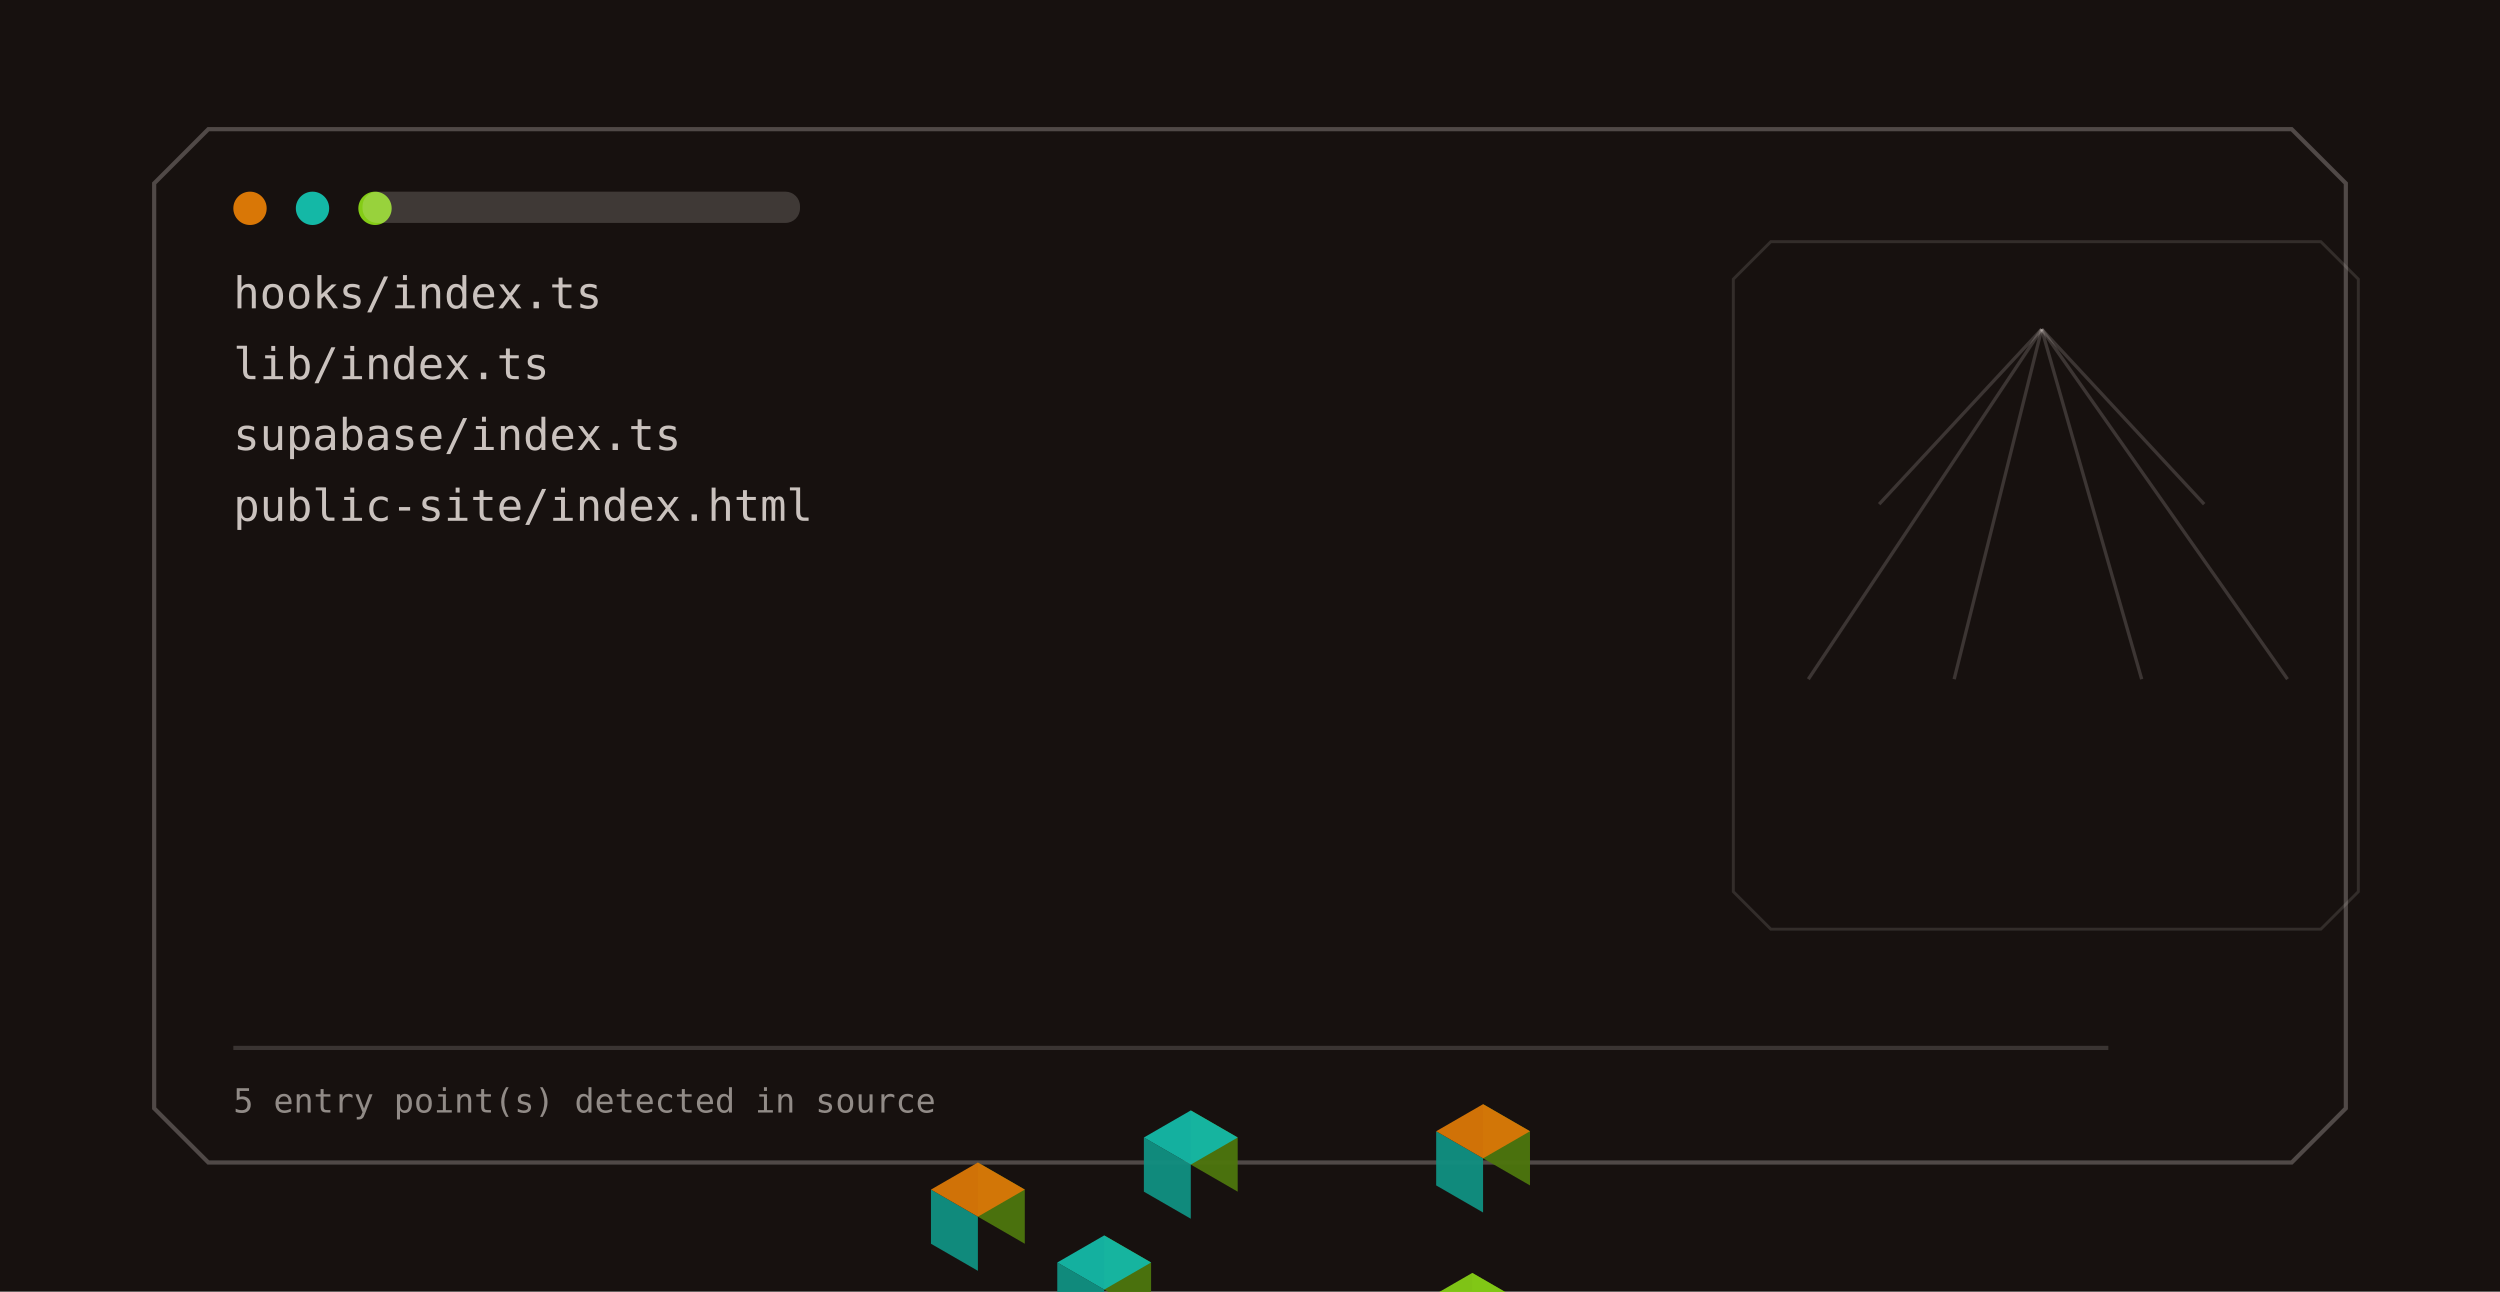
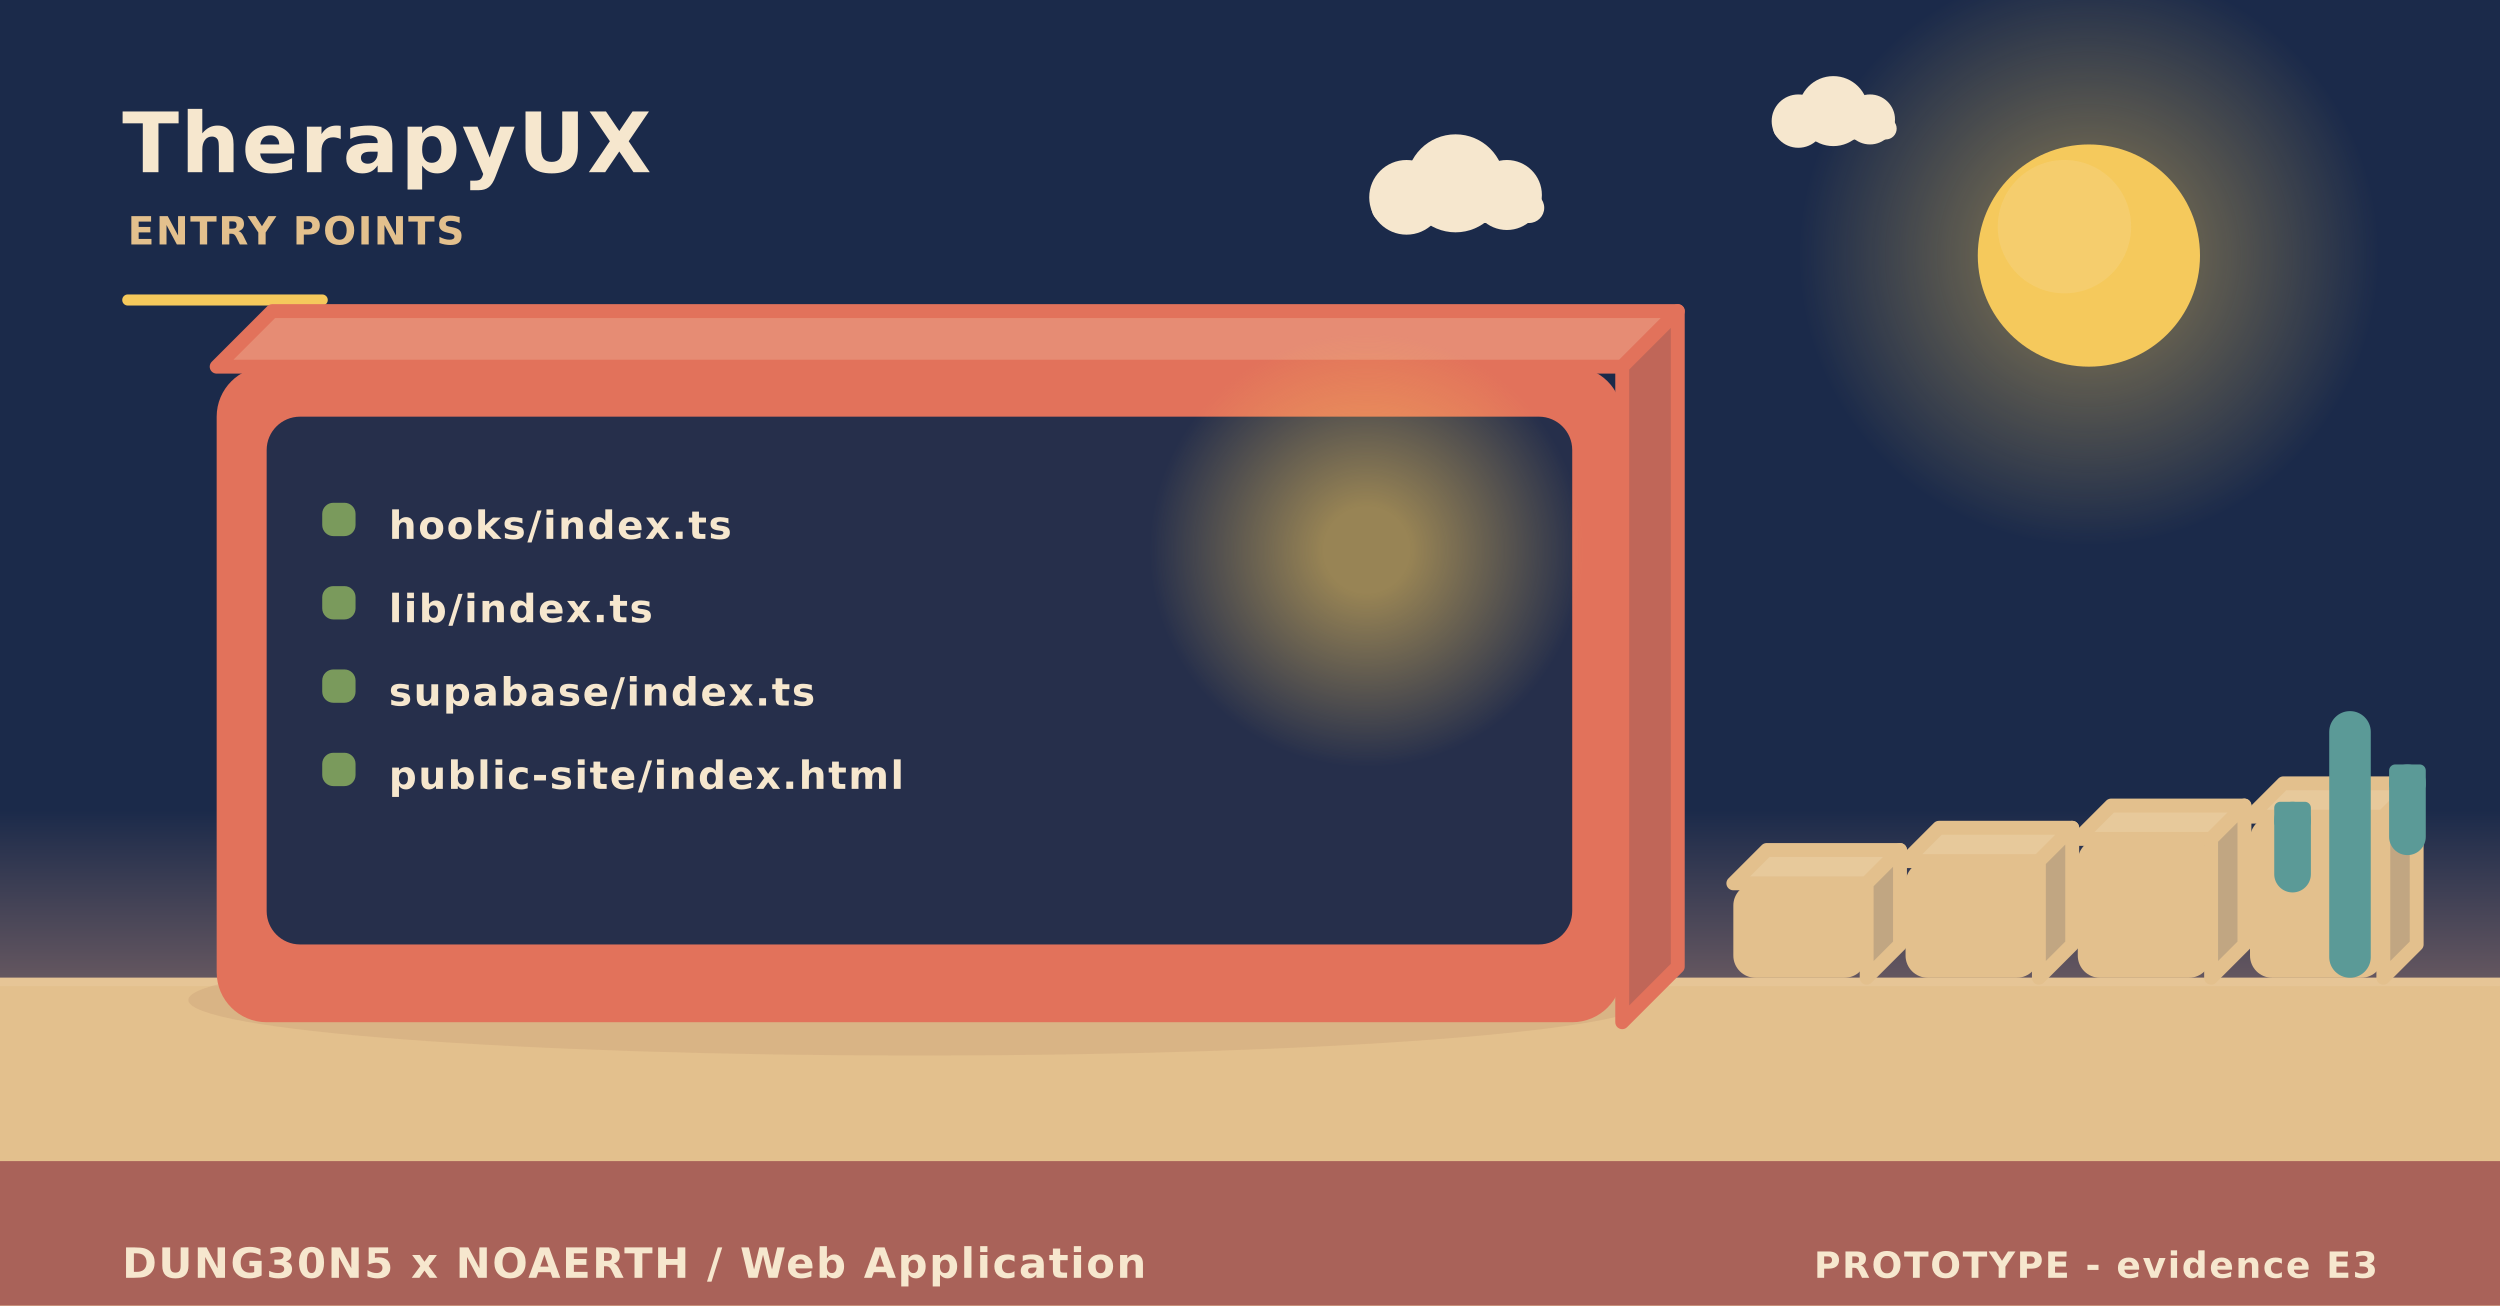
- <svg xmlns="http://www.w3.org/2000/svg" viewBox="0 0 1200 620" width="1200" height="620" role="img" aria-label="TherapyUX command surface">
-   <rect width="1200" height="620" fill="#17110f" />
-   <defs>
-     <linearGradient id="gt" x1="0" y1="0" x2="1" y2="1">
-       <stop offset="0%" stop-color="#d97706" />
-       <stop offset="100%" stop-color="#14b8a6" />
-     </linearGradient>
-   </defs>
-   <path d="M100.00,62.00 H1100.00 L1126.00,88.00 V532.00 L1100.00,558.00 H100.00 L74.00,532.00 V88.00 Z" fill="none" stroke="rgba(246,239,233,0.300)" stroke-width="2.00" opacity="0.85" />
-   <circle cx="120.00" cy="100.00" r="8.00" fill="#d97706" opacity="1.00" />
-   <circle cx="150.00" cy="100.00" r="8.00" fill="#14b8a6" opacity="1.00" />
-   <circle cx="180.00" cy="100.00" r="8.00" fill="#84cc16" opacity="1.00" />
-   <rect x="174.00" y="92.00" width="210.00" height="15.00" rx="7.00" fill="rgba(246,239,233,0.180)" opacity="1.00" />
-   <text x="112" y="148" font-family="ui-monospace,SFMono-Regular,Menlo,monospace" font-size="21" fill="rgba(246,239,233,0.800)">hooks/index.ts</text>
-   <text x="112" y="182" font-family="ui-monospace,SFMono-Regular,Menlo,monospace" font-size="21" fill="rgba(246,239,233,0.800)">lib/index.ts</text>
-   <text x="112" y="216" font-family="ui-monospace,SFMono-Regular,Menlo,monospace" font-size="21" fill="rgba(246,239,233,0.800)">supabase/index.ts</text>
-   <text x="112" y="250" font-family="ui-monospace,SFMono-Regular,Menlo,monospace" font-size="21" fill="rgba(246,239,233,0.800)">public-site/index.html</text>
-   <path d="M850.00,116.00 H1114.00 L1132.00,134.00 V428.00 L1114.00,446.00 H850.00 L832.00,428.00 V134.00 Z" fill="none" stroke="rgba(246,239,233,0.180)" stroke-width="1.40" opacity="0.70" />
-   <line x1="980.00" y1="158.00" x2="902.00" y2="242.00" stroke="rgba(246,239,233,0.300)" stroke-width="1.60" opacity="0.55" />
-   <line x1="980.00" y1="158.00" x2="1058.00" y2="242.00" stroke="rgba(246,239,233,0.300)" stroke-width="1.60" opacity="0.55" />
-   <line x1="980.00" y1="158.00" x2="868.00" y2="326.00" stroke="rgba(246,239,233,0.300)" stroke-width="1.60" opacity="0.55" />
-   <line x1="980.00" y1="158.00" x2="938.00" y2="326.00" stroke="rgba(246,239,233,0.300)" stroke-width="1.60" opacity="0.55" />
-   <line x1="980.00" y1="158.00" x2="1028.00" y2="326.00" stroke="rgba(246,239,233,0.300)" stroke-width="1.60" opacity="0.55" />
-   <line x1="980.00" y1="158.00" x2="1098.00" y2="326.00" stroke="rgba(246,239,233,0.300)" stroke-width="1.60" opacity="0.55" />
-   <polygon points="711.87,556.00 734.39,569.00 734.39,543.00 711.87,530.00" fill="#4d760d" opacity="0.95" />
-   <polygon points="689.36,569.00 711.87,582.00 711.87,556.00 689.36,543.00" fill="#109081" opacity="0.95" />
-   <polygon points="711.87,530.00 734.39,543.00 711.87,556.00 689.36,543.00" fill="#d97706" opacity="0.95" />
-   <polygon points="571.58,559.00 594.09,572.00 594.09,546.00 571.58,533.00" fill="#4d760d" opacity="0.95" />
-   <polygon points="549.06,572.00 571.58,585.00 571.58,559.00 549.06,546.00" fill="#109081" opacity="0.95" />
-   <polygon points="571.58,533.00 594.09,546.00 571.58,559.00 549.06,546.00" fill="#14b8a6" opacity="0.95" />
-   <polygon points="706.68,637.00 729.19,650.00 729.19,624.00 706.68,611.00" fill="#4d760d" opacity="0.95" />
-   <polygon points="684.16,650.00 706.68,663.00 706.68,637.00 684.16,624.00" fill="#109081" opacity="0.95" />
-   <polygon points="706.68,611.00 729.19,624.00 706.68,637.00 684.16,624.00" fill="#84cc16" opacity="0.95" />
-   <polygon points="469.39,584.00 491.90,597.00 491.90,571.00 469.39,558.00" fill="#4d760d" opacity="0.95" />
-   <polygon points="446.87,597.00 469.39,610.00 469.39,584.00 446.87,571.00" fill="#109081" opacity="0.95" />
-   <polygon points="469.39,558.00 491.90,571.00 469.39,584.00 446.87,571.00" fill="#d97706" opacity="0.95" />
-   <polygon points="530.01,619.00 552.52,632.00 552.52,606.00 530.01,593.00" fill="#4d760d" opacity="0.95" />
-   <polygon points="507.49,632.00 530.01,645.00 530.01,619.00 507.49,606.00" fill="#109081" opacity="0.95" />
-   <polygon points="530.01,593.00 552.52,606.00 530.01,619.00 507.49,606.00" fill="#14b8a6" opacity="0.95" />
-   <polygon points="607.95,664.00 630.47,677.00 630.47,651.00 607.95,638.00" fill="#4d760d" opacity="0.95" />
-   <polygon points="585.43,677.00 607.95,690.00 607.95,664.00 585.43,651.00" fill="#109081" opacity="0.95" />
-   <polygon points="607.95,638.00 630.47,651.00 607.95,664.00 585.43,651.00" fill="#84cc16" opacity="0.95" />
-   <polygon points="668.57,699.00 691.09,712.00 691.09,686.00 668.57,673.00" fill="#4d760d" opacity="0.95" />
-   <polygon points="646.05,712.00 668.57,725.00 668.57,699.00 646.05,686.00" fill="#109081" opacity="0.95" />
-   <polygon points="668.57,673.00 691.09,686.00 668.57,699.00 646.05,686.00" fill="#d97706" opacity="0.95" />
-   <rect x="112.00" y="502.00" width="900.00" height="2.00" rx="0.00" fill="rgba(246,239,233,0.160)" opacity="1.00" />
-   <text x="112" y="534" font-family="ui-monospace,Menlo,monospace" font-size="16" fill="rgba(246,239,233,0.550)">5 entry point(s) detected in source</text>
+ <svg xmlns="http://www.w3.org/2000/svg" width="900" height="470" viewBox="0 0 900 470" role="img" aria-label="TherapyUX - how it is operated">
+   <linearGradient id="skyt" x1="0" y1="0" x2="0" y2="1">
+     <stop offset="0" stop-color="#1b2a4a" />
+     <stop offset="0.62" stop-color="#1b2a4a" />
+     <stop offset="1" stop-color="#f3ad8a" />
+   </linearGradient>
+   <rect width="900" height="470" fill="url(#skyt)" />
+   <radialGradient id="sunt">
+     <stop offset="0.35" stop-color="#f5c95c" stop-opacity="0.34" />
+     <stop offset="1" stop-color="#f5c95c" stop-opacity="0" />
+   </radialGradient>
+   <circle cx="752" cy="92" r="104" fill="url(#sunt)" />
+   <circle cx="752" cy="92" r="40" fill="#f5c95c" />
+   <circle cx="743.2" cy="81.6" r="24" fill="#f5d27e" opacity="0.5" />
+   <g>
+     <circle cx="524" cy="66" r="17.64" fill="#f6e7ce" />
+     <circle cx="506.36" cy="71.04" r="13.44" fill="#f6e7ce" />
+     <circle cx="542.48" cy="70.2" r="12.6" fill="#f6e7ce" />
+     <rect x="493.76" y="69.36" width="62.16" height="10.92" rx="5.46" fill="#f6e7ce" />
+   </g>
+   <g>
+     <circle cx="660" cy="40" r="12.6" fill="#f6e7ce" />
+     <circle cx="647.4" cy="43.6" r="9.6" fill="#f6e7ce" />
+     <circle cx="673.2" cy="43" r="9" fill="#f6e7ce" />
+     <rect x="638.4" y="42.4" width="44.4" height="7.8" rx="3.9" fill="#f6e7ce" />
+   </g>
+   <rect x="0" y="352" width="900" height="118" fill="#e3c08d" />
+   <rect x="0" y="352" width="900" height="3" fill="#e6c596" />
+   <text x="44" y="62" font-family="Verdana,DejaVu Sans,sans-serif" font-size="30" font-weight="700" letter-spacing="0.6" fill="#f6e7ce" text-anchor="start">TherapyUX</text>
+   <text x="46" y="88" font-family="Verdana,DejaVu Sans,sans-serif" font-size="14" font-weight="700" letter-spacing="0.6" fill="#e3c08d" text-anchor="start">ENTRY POINTS</text>
+   <rect x="44" y="106" width="74" height="4" rx="2" fill="#f5c95c" />
+   <ellipse cx="331" cy="360" rx="263.2" ry="20" fill="rgba(138,90,68,0.11)" />
+   <path d="M78,132 L584,132 L604,112 L98,112 Z" fill="#e68c74" stroke="#e2725b" stroke-width="5" stroke-linejoin="round" />
+   <path d="M584,132 L604,112 L604,348 L584,368 Z" fill="#c06658" stroke="#e2725b" stroke-width="5" stroke-linejoin="round" />
+   <rect x="78" y="132" width="506" height="236" rx="18" fill="#e2725b" />
+   <rect x="96" y="150" width="470" height="190" rx="12" fill="#1b2a4a" opacity="0.94" />
+   <radialGradient id="lamp21477">
+     <stop offset="0.2" stop-color="#f5c95c" stop-opacity="0.55" />
+     <stop offset="1" stop-color="#f5c95c" stop-opacity="0" />
+   </radialGradient>
+   <circle cx="492" cy="198" r="78" fill="url(#lamp21477)" />
+   <rect x="116" y="181" width="12" height="12" rx="4" fill="#7a9a5c" />
+   <text x="140" y="194" font-family="Verdana,DejaVu Sans,sans-serif" font-size="14" font-weight="700" letter-spacing="0.6" fill="#f6e7ce" text-anchor="start">hooks/index.ts</text>
+   <rect x="116" y="211" width="12" height="12" rx="4" fill="#7a9a5c" />
+   <text x="140" y="224" font-family="Verdana,DejaVu Sans,sans-serif" font-size="14" font-weight="700" letter-spacing="0.6" fill="#f6e7ce" text-anchor="start">lib/index.ts</text>
+   <rect x="116" y="241" width="12" height="12" rx="4" fill="#7a9a5c" />
+   <text x="140" y="254" font-family="Verdana,DejaVu Sans,sans-serif" font-size="14" font-weight="700" letter-spacing="0.6" fill="#f6e7ce" text-anchor="start">supabase/index.ts</text>
+   <rect x="116" y="271" width="12" height="12" rx="4" fill="#7a9a5c" />
+   <text x="140" y="284" font-family="Verdana,DejaVu Sans,sans-serif" font-size="14" font-weight="700" letter-spacing="0.6" fill="#f6e7ce" text-anchor="start">public-site/index.html</text>
+   <path d="M624,318 L672,318 L684,306 L636,306 Z" fill="#e7c99b" stroke="#e3c08d" stroke-width="5" stroke-linejoin="round" />
+   <path d="M672,318 L684,306 L684,340 L672,352 Z" fill="#c1a682" stroke="#e3c08d" stroke-width="5" stroke-linejoin="round" />
+   <rect x="624" y="318" width="48" height="34" rx="8" fill="#e3c08d" />
+   <path d="M686,310 L734,310 L746,298 L698,298 Z" fill="#e7c99b" stroke="#e3c08d" stroke-width="5" stroke-linejoin="round" />
+   <path d="M734,310 L746,298 L746,340 L734,352 Z" fill="#c1a682" stroke="#e3c08d" stroke-width="5" stroke-linejoin="round" />
+   <rect x="686" y="310" width="48" height="42" rx="8" fill="#e3c08d" />
+   <path d="M748,302 L796,302 L808,290 L760,290 Z" fill="#e7c99b" stroke="#e3c08d" stroke-width="5" stroke-linejoin="round" />
+   <path d="M796,302 L808,290 L808,340 L796,352 Z" fill="#c1a682" stroke="#e3c08d" stroke-width="5" stroke-linejoin="round" />
+   <rect x="748" y="302" width="48" height="50" rx="8" fill="#e3c08d" />
+   <path d="M810,294 L858,294 L870,282 L822,282 Z" fill="#e7c99b" stroke="#e3c08d" stroke-width="5" stroke-linejoin="round" />
+   <path d="M858,294 L870,282 L870,340 L858,352 Z" fill="#c1a682" stroke="#e3c08d" stroke-width="5" stroke-linejoin="round" />
+   <rect x="810" y="294" width="48" height="58" rx="8" fill="#e3c08d" />
+   <rect x="838.52" y="256" width="14.96" height="96" rx="7.48" fill="#5b9a97" />
+   <rect x="818.72" y="288.64" width="13.2" height="32.64" rx="6.6" fill="#5b9a97" />
+   <rect x="818.72" y="288.64" width="13.2" height="9.6" rx="2.2" fill="#5b9a97" />
+   <rect x="860.08" y="275.2" width="13.2" height="32.64" rx="6.6" fill="#5b9a97" />
+   <rect x="860.08" y="275.2" width="13.2" height="9.6" rx="2.2" fill="#5b9a97" />
+   <rect x="0" y="418" width="900" height="52" rx="0" fill="#a65c56" opacity="0.94" />
+   <text x="44" y="460" font-family="Verdana,DejaVu Sans,sans-serif" font-size="15" font-weight="700" letter-spacing="0.6" fill="#f6e7ce" text-anchor="start">DUNG30N5 x NOAERTH  /  Web Application</text>
+   <text x="856" y="460" font-family="Verdana,DejaVu Sans,sans-serif" font-size="13" font-weight="700" letter-spacing="0.6" fill="#f6e7ce" text-anchor="end">PROTOTYPE  -  evidence E3</text>
</svg>
